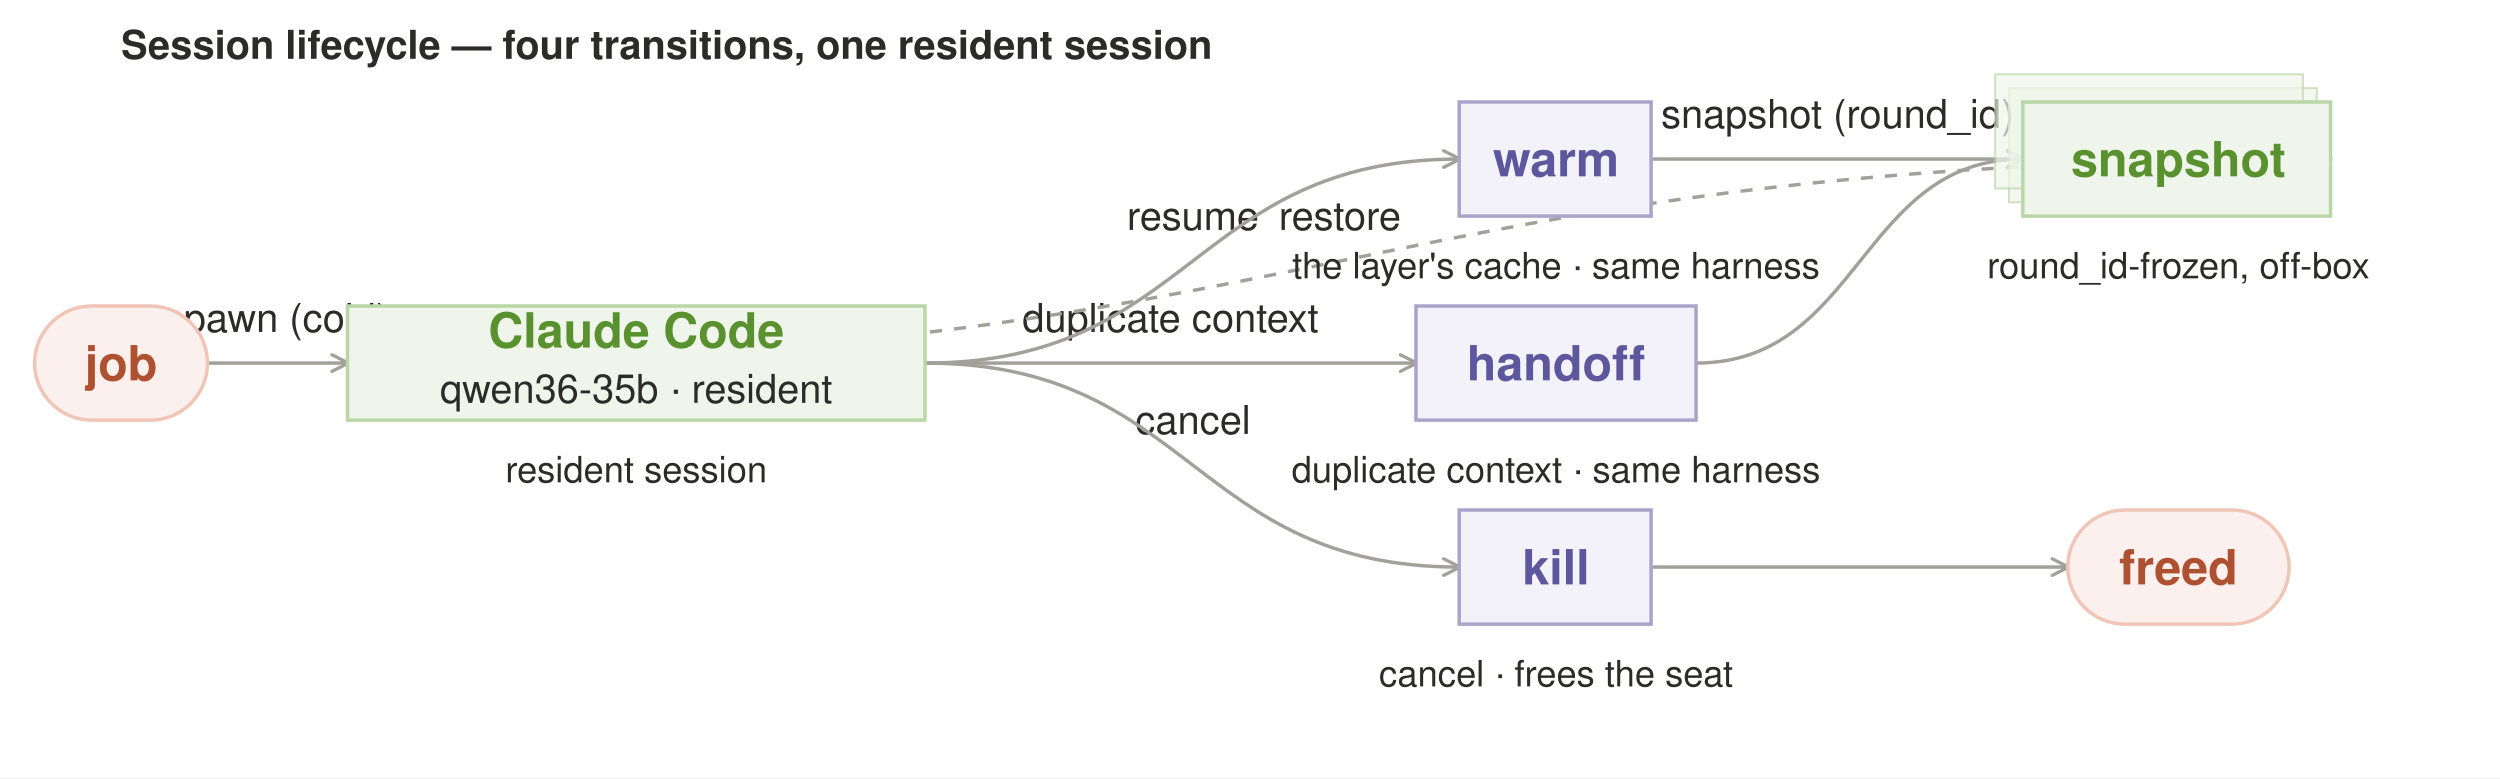
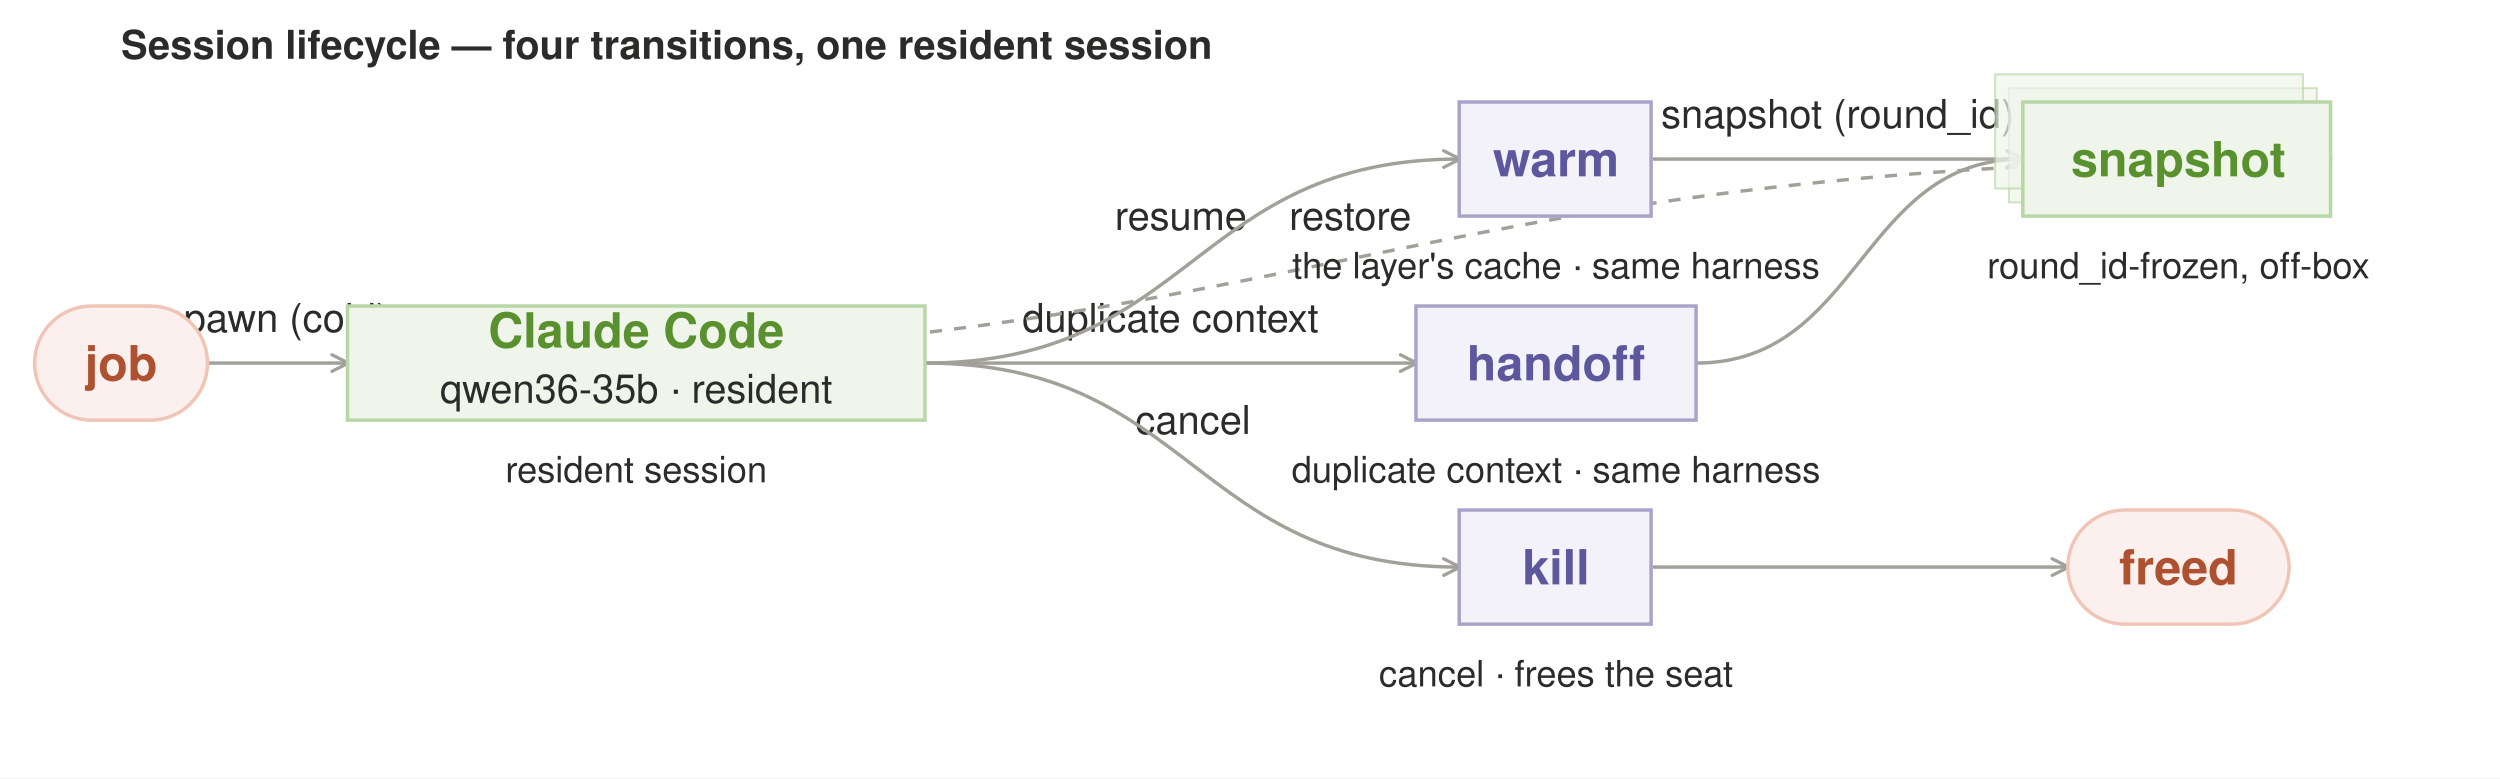
<svg xmlns="http://www.w3.org/2000/svg" viewBox="0 0 1446 450" font-family="Avenir Next, Nunito, Segoe UI, Helvetica, Arial, sans-serif">
  <defs>
    <marker id="ha" markerWidth="13.3" markerHeight="13.3" refX="11" refY="7.0" orient="auto" markerUnits="userSpaceOnUse">
      <path d="M2 2.2 L11.5 7.0 L2 11.8" fill="none" stroke="#a1a099" stroke-width="1.9" stroke-linecap="round" stroke-linejoin="round" />
    </marker>
    <marker id="Ha" markerWidth="18.1" markerHeight="18.1" refX="15" refY="9.5" orient="auto" markerUnits="userSpaceOnUse">
      <path d="M2 3.0 L15.6 9.5 L2 16.0" fill="none" stroke="#a1a099" stroke-width="3.0" stroke-linecap="round" stroke-linejoin="round" />
    </marker>
    <marker id="hg" markerWidth="13.3" markerHeight="13.3" refX="11" refY="7.0" orient="auto" markerUnits="userSpaceOnUse">
      <path d="M2 2.2 L11.5 7.0 L2 11.8" fill="none" stroke="#5a912f" stroke-width="1.9" stroke-linecap="round" stroke-linejoin="round" />
    </marker>
    <marker id="Hg" markerWidth="18.1" markerHeight="18.1" refX="15" refY="9.5" orient="auto" markerUnits="userSpaceOnUse">
      <path d="M2 3.0 L15.6 9.5 L2 16.0" fill="none" stroke="#5a912f" stroke-width="3.0" stroke-linecap="round" stroke-linejoin="round" />
    </marker>
    <marker id="hp" markerWidth="13.3" markerHeight="13.3" refX="11" refY="7.0" orient="auto" markerUnits="userSpaceOnUse">
      <path d="M2 2.2 L11.5 7.0 L2 11.8" fill="none" stroke="#5d579d" stroke-width="1.9" stroke-linecap="round" stroke-linejoin="round" />
    </marker>
    <marker id="Hp" markerWidth="18.1" markerHeight="18.1" refX="15" refY="9.5" orient="auto" markerUnits="userSpaceOnUse">
      <path d="M2 3.0 L15.6 9.5 L2 16.0" fill="none" stroke="#5d579d" stroke-width="3.0" stroke-linecap="round" stroke-linejoin="round" />
    </marker>
    <marker id="hc" markerWidth="13.3" markerHeight="13.3" refX="11" refY="7.0" orient="auto" markerUnits="userSpaceOnUse">
      <path d="M2 2.2 L11.5 7.0 L2 11.8" fill="none" stroke="#ad5130" stroke-width="1.9" stroke-linecap="round" stroke-linejoin="round" />
    </marker>
    <marker id="Hc" markerWidth="18.1" markerHeight="18.1" refX="15" refY="9.5" orient="auto" markerUnits="userSpaceOnUse">
      <path d="M2 3.0 L15.6 9.5 L2 16.0" fill="none" stroke="#ad5130" stroke-width="3.0" stroke-linecap="round" stroke-linejoin="round" />
    </marker>
    <marker id="hk" markerWidth="13.3" markerHeight="13.3" refX="11" refY="7.0" orient="auto" markerUnits="userSpaceOnUse">
      <path d="M2 2.2 L11.5 7.0 L2 11.8" fill="none" stroke="#2b2b29" stroke-width="1.9" stroke-linecap="round" stroke-linejoin="round" />
    </marker>
    <marker id="Hk" markerWidth="18.1" markerHeight="18.1" refX="15" refY="9.5" orient="auto" markerUnits="userSpaceOnUse">
      <path d="M2 3.0 L15.6 9.5 L2 16.0" fill="none" stroke="#2b2b29" stroke-width="3.0" stroke-linecap="round" stroke-linejoin="round" />
    </marker>
  </defs>
  <rect width="1446" height="450" fill="#fff" />
  <text x="70" y="34" text-anchor="start" fill="#2b2b29" font-size="23" font-weight="700">Session lifecycle — four transitions, one resident session</text>
  <text x="160" y="192" text-anchor="middle" fill="#2b2b29" font-size="23">spawn (cold)</text>
-   <text x="690" y="133" text-anchor="middle" fill="#2b2b29" font-size="23">resume</text>
+   <text x="683" y="133" text-anchor="middle" fill="#2b2b29" font-size="23">resume</text>
  <text x="677" y="192" text-anchor="middle" fill="#2b2b29" font-size="23">duplicate context</text>
  <text x="690" y="251" text-anchor="middle" fill="#2b2b29" font-size="23">cancel</text>
  <text x="1063" y="74" text-anchor="middle" fill="#2b2b29" font-size="23">snapshot (round_id)</text>
-   <text x="775" y="133" text-anchor="middle" fill="#2b2b29" font-size="23">restore</text>
+   <text x="781" y="133" text-anchor="middle" fill="#2b2b29" font-size="23">restore</text>
  <path d="M 120 210 C 160 210, 160 210, 201 210" fill="none" stroke="#a1a099" stroke-width="2" marker-end="url(#ha)" />
  <path d="M 535 210 C 690 210, 690 92, 844 92" fill="none" stroke="#a1a099" stroke-width="2" marker-end="url(#ha)" />
  <path d="M 535 210 C 677 210, 677 210, 819 210" fill="none" stroke="#a1a099" stroke-width="2" marker-end="url(#ha)" />
  <path d="M 535 210 C 690 210, 690 328, 844 328" fill="none" stroke="#a1a099" stroke-width="2" marker-end="url(#ha)" />
  <path d="M 956 92 C 1063 92, 1063 92, 1170 92" fill="none" stroke="#a1a099" stroke-width="2" marker-end="url(#ha)" />
  <path d="M 981 210 C 1076 210, 1076 92, 1170 92" fill="none" stroke="#a1a099" stroke-width="2" marker-end="url(#ha)" />
  <path d="M 956 328 C 1076 328, 1076 328, 1196 328" fill="none" stroke="#a1a099" stroke-width="2" marker-end="url(#ha)" />
  <path d="M 1349 92 C 775 92, 775 210, 201 210" fill="none" stroke="#a1a099" stroke-width="2" stroke-dasharray="7 7" marker-end="url(#ha)" />
  <rect x="20" y="177" width="100" height="66" rx="33" fill="#fbf0ed" stroke="#f0c5b6" stroke-width="2" />
  <text x="70" y="220" text-anchor="middle" fill="#ad5130" font-size="28" font-weight="600">job</text>
  <rect x="201" y="177" width="334" height="66" rx="0" fill="#eff5ea" stroke="#b8d7a6" stroke-width="2" />
  <text x="368" y="201" text-anchor="middle" fill="#5a912f" font-size="28" font-weight="600">Claude Code</text>
  <text x="368" y="233" text-anchor="middle" fill="#2b2b29" font-size="23">qwen36-35b · resident</text>
  <text x="368" y="279" text-anchor="middle" fill="#2b2b29" font-size="21">resident session</text>
  <rect x="844" y="59" width="111" height="66" rx="0" fill="#f3f2f9" stroke="#a9a3c9" stroke-width="2" />
  <text x="900" y="102" text-anchor="middle" fill="#5d579d" font-size="28" font-weight="600">warm</text>
  <text x="900" y="161" text-anchor="middle" fill="#2b2b29" font-size="21">the layer's cache · same harness</text>
  <rect x="819" y="177" width="162" height="66" rx="0" fill="#f3f2f9" stroke="#a9a3c9" stroke-width="2" />
  <text x="900" y="220" text-anchor="middle" fill="#5d579d" font-size="28" font-weight="600">handoff</text>
  <text x="900" y="279" text-anchor="middle" fill="#2b2b29" font-size="21">duplicate context · same harness</text>
  <rect x="844" y="295" width="111" height="66" rx="0" fill="#f3f2f9" stroke="#a9a3c9" stroke-width="2" />
  <text x="900" y="338" text-anchor="middle" fill="#5d579d" font-size="28" font-weight="600">kill</text>
  <text x="900" y="397" text-anchor="middle" fill="#2b2b29" font-size="21">cancel · frees the seat</text>
  <rect x="1162" y="51" width="178" height="66" rx="0" fill="#eff5ea" stroke="#b8d7a6" stroke-width="1.2" opacity="0.7" />
  <rect x="1154" y="43" width="178" height="66" rx="0" fill="#eff5ea" stroke="#b8d7a6" stroke-width="1.2" opacity="0.7" />
  <rect x="1170" y="59" width="178" height="66" rx="0" fill="#eff5ea" stroke="#b8d7a6" stroke-width="2" />
  <text x="1260" y="102" text-anchor="middle" fill="#5a912f" font-size="28" font-weight="600">snapshot</text>
  <text x="1260" y="161" text-anchor="middle" fill="#2b2b29" font-size="21">round_id-frozen, off-box</text>
  <rect x="1196" y="295" width="128" height="66" rx="33" fill="#fbf0ed" stroke="#f0c5b6" stroke-width="2" />
  <text x="1260" y="338" text-anchor="middle" fill="#ad5130" font-size="28" font-weight="600">freed</text>
</svg>
